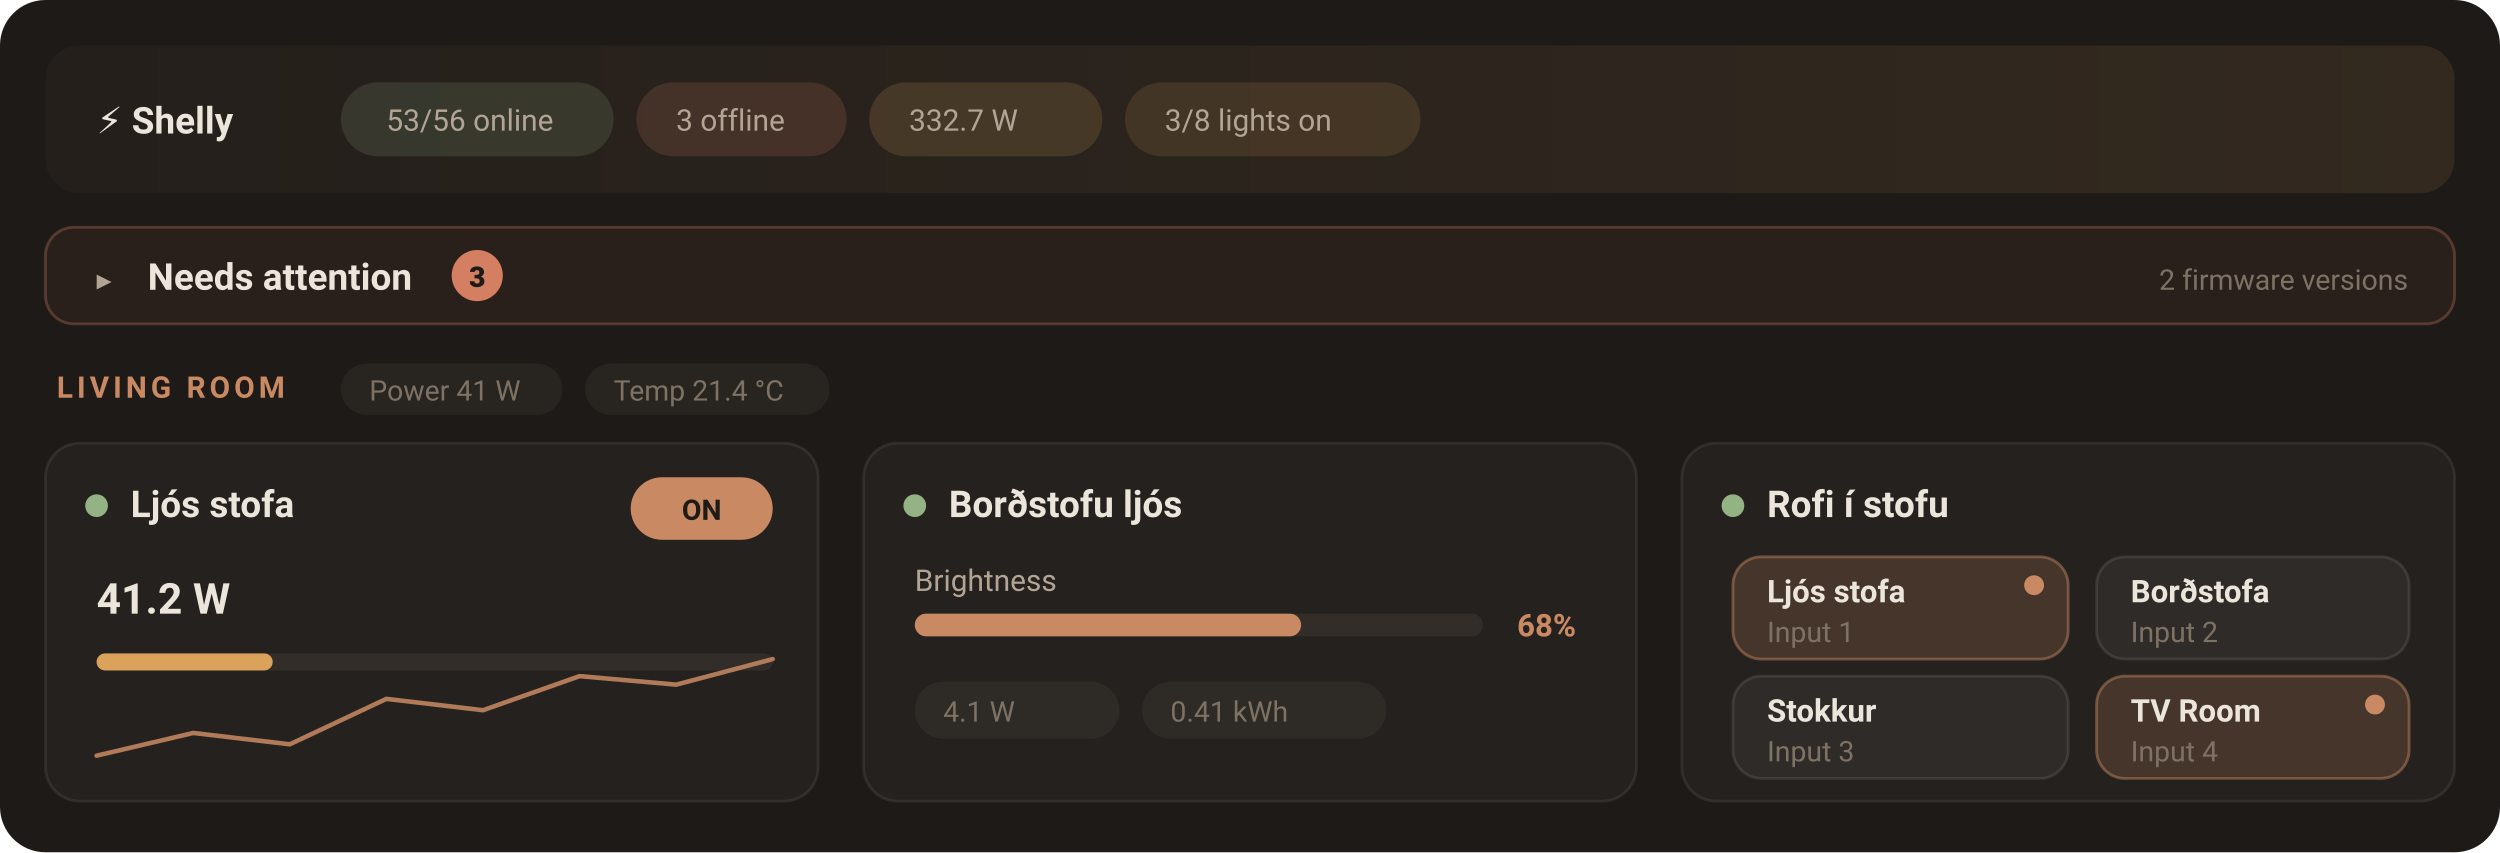
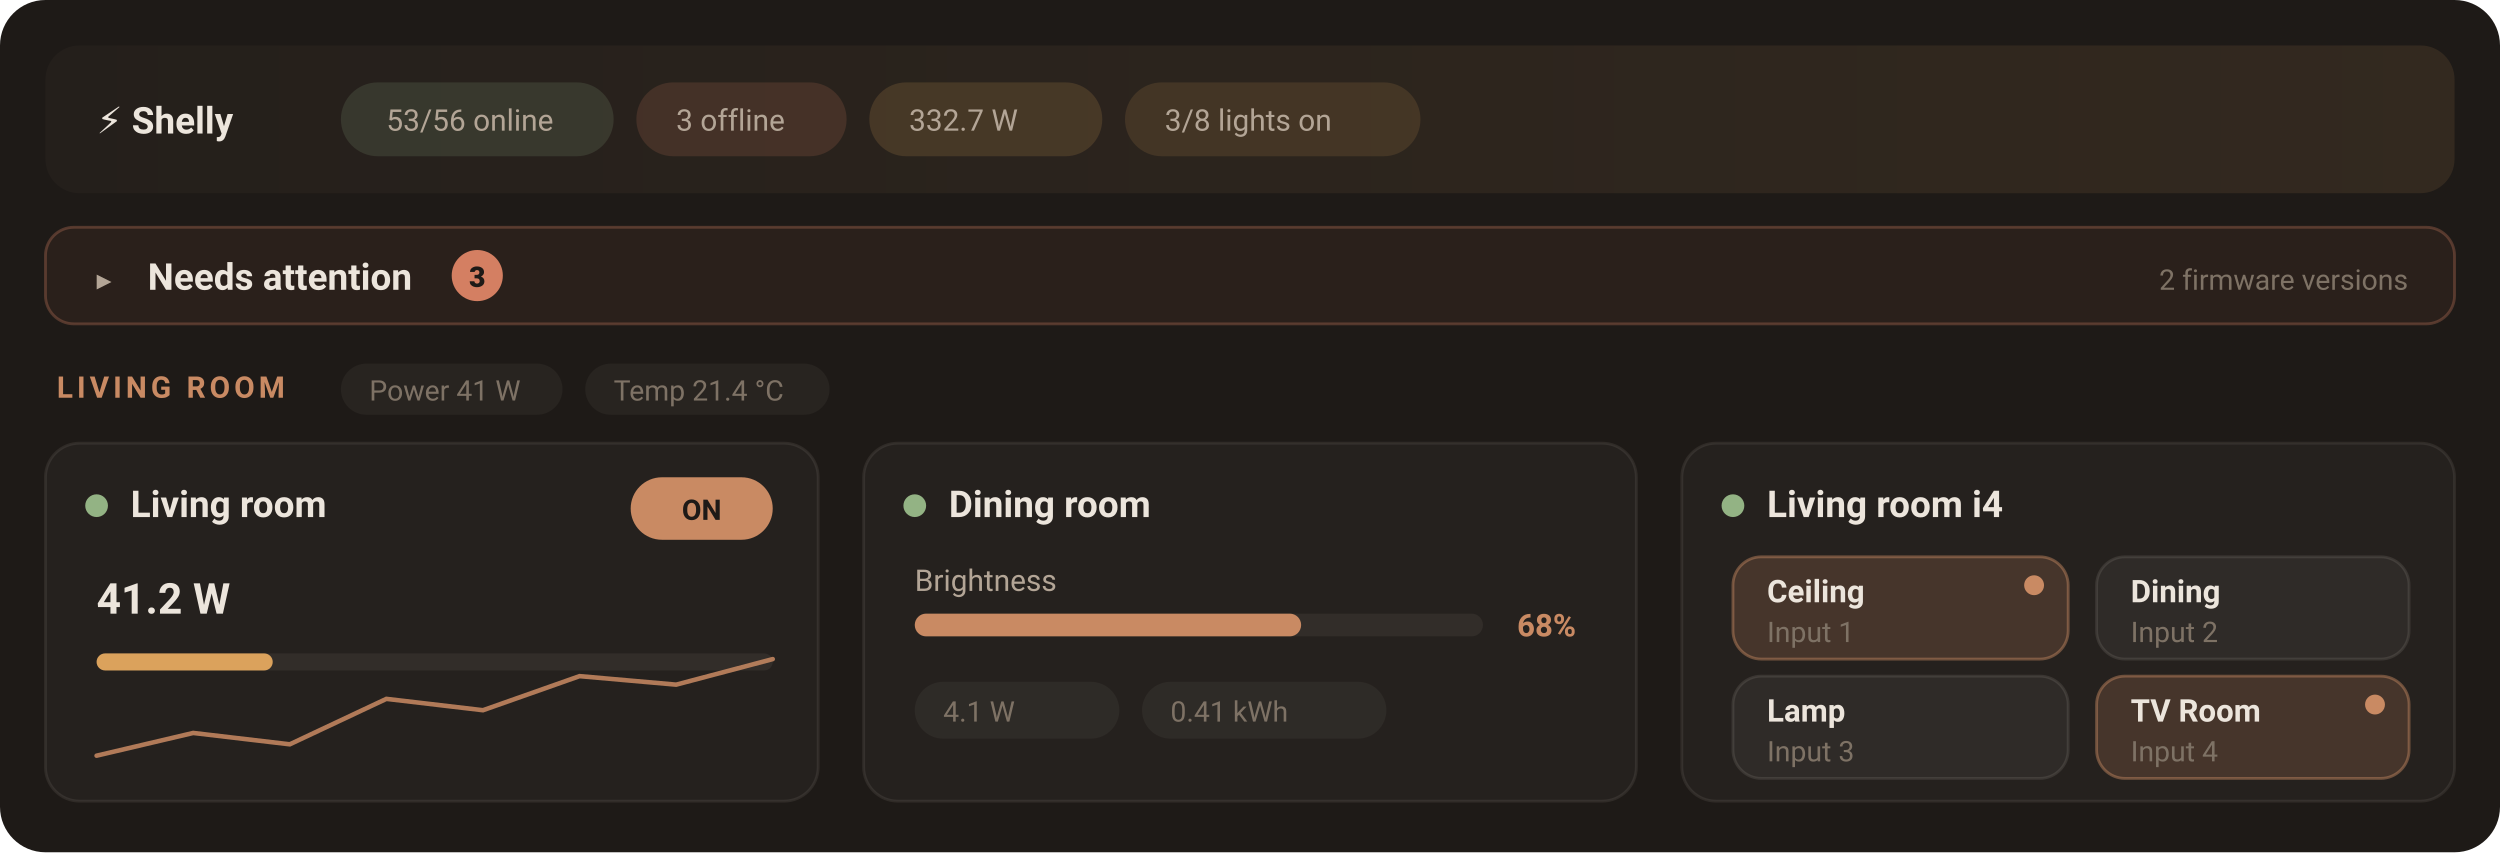
<svg xmlns="http://www.w3.org/2000/svg" width="880" height="300" viewBox="0 0 880 300" role="img" aria-label="HA Device Dashboard — a schematic of the card: header chips, a room section, and device tiles">
  <defs>
    <linearGradient id="hdr" x1="0" y1="0" x2="1" y2="0">
      <stop offset="0" stop-color="#241f1b" />
      <stop offset="1" stop-color="#33291f" />
    </linearGradient>
    <style>
      .t   { font-family: system-ui, -apple-system, "Segoe UI", Roboto, sans-serif; }
      .nm  { font-size: 13px; font-weight: 700; fill: #ece5dc; }
      .sub { font-size: 10.5px; fill: #b3a596; }
      .mut { font-size: 10px; fill: #7e7265; }
      .val { font-size: 15px; font-weight: 700; fill: #ece5dc; }
      .acc { font-size: 11px; font-weight: 700; fill: #c98a63; }
      .room{ font-size: 10.5px; font-weight: 700; fill: #c98a63; letter-spacing: 1.4px; }
    </style>
  </defs>
  <rect width="880" height="300" rx="16" fill="#1e1a17" />
  <rect x="16" y="16" width="848" height="52" rx="12" fill="url(#hdr)" />
  <text class="t nm" x="34" y="47">⚡ Shelly</text>
  <g>
    <rect x="120" y="29" width="96" height="26" rx="13" fill="rgba(147,179,132,0.16)" />
    <text class="t sub" x="136" y="46" fill="#93b384">53/56 online</text>
    <rect x="224" y="29" width="74" height="26" rx="13" fill="rgba(212,127,98,0.16)" />
    <text class="t sub" x="238" y="46" fill="#d47f62">3 offline</text>
    <rect x="306" y="29" width="82" height="26" rx="13" fill="rgba(219,162,92,0.16)" />
    <text class="t sub" x="320" y="46" fill="#dba25c">332.7 W</text>
    <rect x="396" y="29" width="104" height="26" rx="13" fill="rgba(219,162,92,0.14)" />
    <text class="t sub" x="410" y="46" fill="#dba25c">3/8 lights on</text>
  </g>
  <rect x="16" y="80" width="848" height="34" rx="10" fill="rgba(212,127,98,0.07)" stroke="rgba(212,127,98,0.3)" />
  <text class="t sub" x="34" y="102" fill="#d47f62">▸</text>
  <text class="t nm" x="52" y="102" font-size="12">Needs attention</text>
  <circle cx="168" cy="97" r="9" fill="#d47f62" />
  <text class="t" x="168" y="101" font-size="10" font-weight="800" fill="#1e1a17" text-anchor="middle">3</text>
  <text class="t mut" x="760" y="102">2 firmware versions</text>
  <text class="t room" x="20" y="140">LIVING ROOM</text>
  <rect x="120" y="128" width="78" height="18" rx="9" fill="rgba(255,244,232,0.045)" />
  <text class="t mut" x="130" y="141">Power 41 W</text>
  <rect x="206" y="128" width="86" height="18" rx="9" fill="rgba(255,244,232,0.045)" />
  <text class="t mut" x="216" y="141">Temp 21.4 °C</text>
  <g>
    <rect x="16" y="156" width="272" height="126" rx="12" fill="rgba(255,244,232,0.035)" stroke="rgba(255,244,232,0.08)" />
    <circle cx="34" cy="178" r="4" fill="#93b384" />
-     <text class="t nm" x="46" y="182">Ljós stofa</text>
+     <text class="t nm" x="46" y="182">Living room</text>
    <rect x="222" y="168" width="50" height="22" rx="11" fill="#c98a63" />
    <text class="t" x="247" y="183" font-size="10" font-weight="700" fill="#1e1a17" text-anchor="middle">ON</text>
    <text class="t val" x="34" y="216" font-size="26" fill="#dba25c">41.2 W</text>
    <rect x="34" y="230" width="238" height="6" rx="3" fill="rgba(255,244,232,0.06)" />
    <rect x="34" y="230" width="62" height="6" rx="3" fill="#dba25c" />
    <polyline points="34,266 68,258 102,262 136,246 170,250 204,238 238,241 272,232" fill="none" stroke="#c98a63" stroke-width="1.6" stroke-linecap="round" opacity="0.85" />
  </g>
  <g>
    <rect x="304" y="156" width="272" height="126" rx="12" fill="rgba(255,244,232,0.035)" stroke="rgba(255,244,232,0.08)" />
    <circle cx="322" cy="178" r="4" fill="#93b384" />
-     <text class="t nm" x="334" y="182">Borðstofu ljós</text>
+     <text class="t nm" x="334" y="182">Dining room</text>
    <text class="t sub" x="322" y="208">Brightness</text>
    <rect x="322" y="216" width="200" height="8" rx="4" fill="rgba(255,244,232,0.06)" />
    <rect x="322" y="216" width="136" height="8" rx="4" fill="#c98a63" />
    <text class="t acc" x="534" y="224">68%</text>
    <rect x="322" y="240" width="72" height="20" rx="10" fill="rgba(255,244,232,0.045)" />
    <text class="t mut" x="332" y="254">4.1 W</text>
    <rect x="402" y="240" width="86" height="20" rx="10" fill="rgba(255,244,232,0.045)" />
    <text class="t mut" x="412" y="254">0.41 kWh</text>
  </g>
  <g>
    <rect x="592" y="156" width="272" height="126" rx="12" fill="rgba(255,244,232,0.035)" stroke="rgba(255,244,232,0.08)" />
    <circle cx="610" cy="178" r="4" fill="#93b384" />
-     <text class="t nm" x="622" y="182">Rofi í stofu</text>
+     <text class="t nm" x="622" y="182">Living room i4</text>
    <rect x="610" y="196" width="118" height="36" rx="10" fill="rgba(201,138,99,0.20)" stroke="rgba(201,138,99,0.45)" />
    <circle cx="716" cy="206" r="3.5" fill="#c98a63" />
-     <text class="t" x="622" y="212" font-size="11" font-weight="700" fill="#ece5dc">Ljós stofa</text>
+     <text class="t" x="622" y="212" font-size="11" font-weight="700" fill="#ece5dc">Ceiling</text>
    <text class="t mut" x="622" y="226" font-size="9">Input 1</text>
    <rect x="738" y="196" width="110" height="36" rx="10" fill="rgba(255,244,232,0.05)" stroke="rgba(255,244,232,0.10)" />
-     <text class="t" x="750" y="212" font-size="11" font-weight="700" fill="#ece5dc">Borðstofa</text>
+     <text class="t" x="750" y="212" font-size="11" font-weight="700" fill="#ece5dc">Dining</text>
    <text class="t mut" x="750" y="226" font-size="9">Input 2</text>
    <rect x="610" y="238" width="118" height="36" rx="10" fill="rgba(255,244,232,0.05)" stroke="rgba(255,244,232,0.10)" />
-     <text class="t" x="622" y="254" font-size="11" font-weight="700" fill="#ece5dc">Stokkur</text>
+     <text class="t" x="622" y="254" font-size="11" font-weight="700" fill="#ece5dc">Lamp</text>
    <text class="t mut" x="622" y="268" font-size="9">Input 3</text>
    <rect x="738" y="238" width="110" height="36" rx="10" fill="rgba(201,138,99,0.20)" stroke="rgba(201,138,99,0.45)" />
    <circle cx="836" cy="248" r="3.5" fill="#c98a63" />
    <text class="t" x="750" y="254" font-size="11" font-weight="700" fill="#ece5dc">TV Room</text>
    <text class="t mut" x="750" y="268" font-size="9">Input 4</text>
  </g>
</svg>
